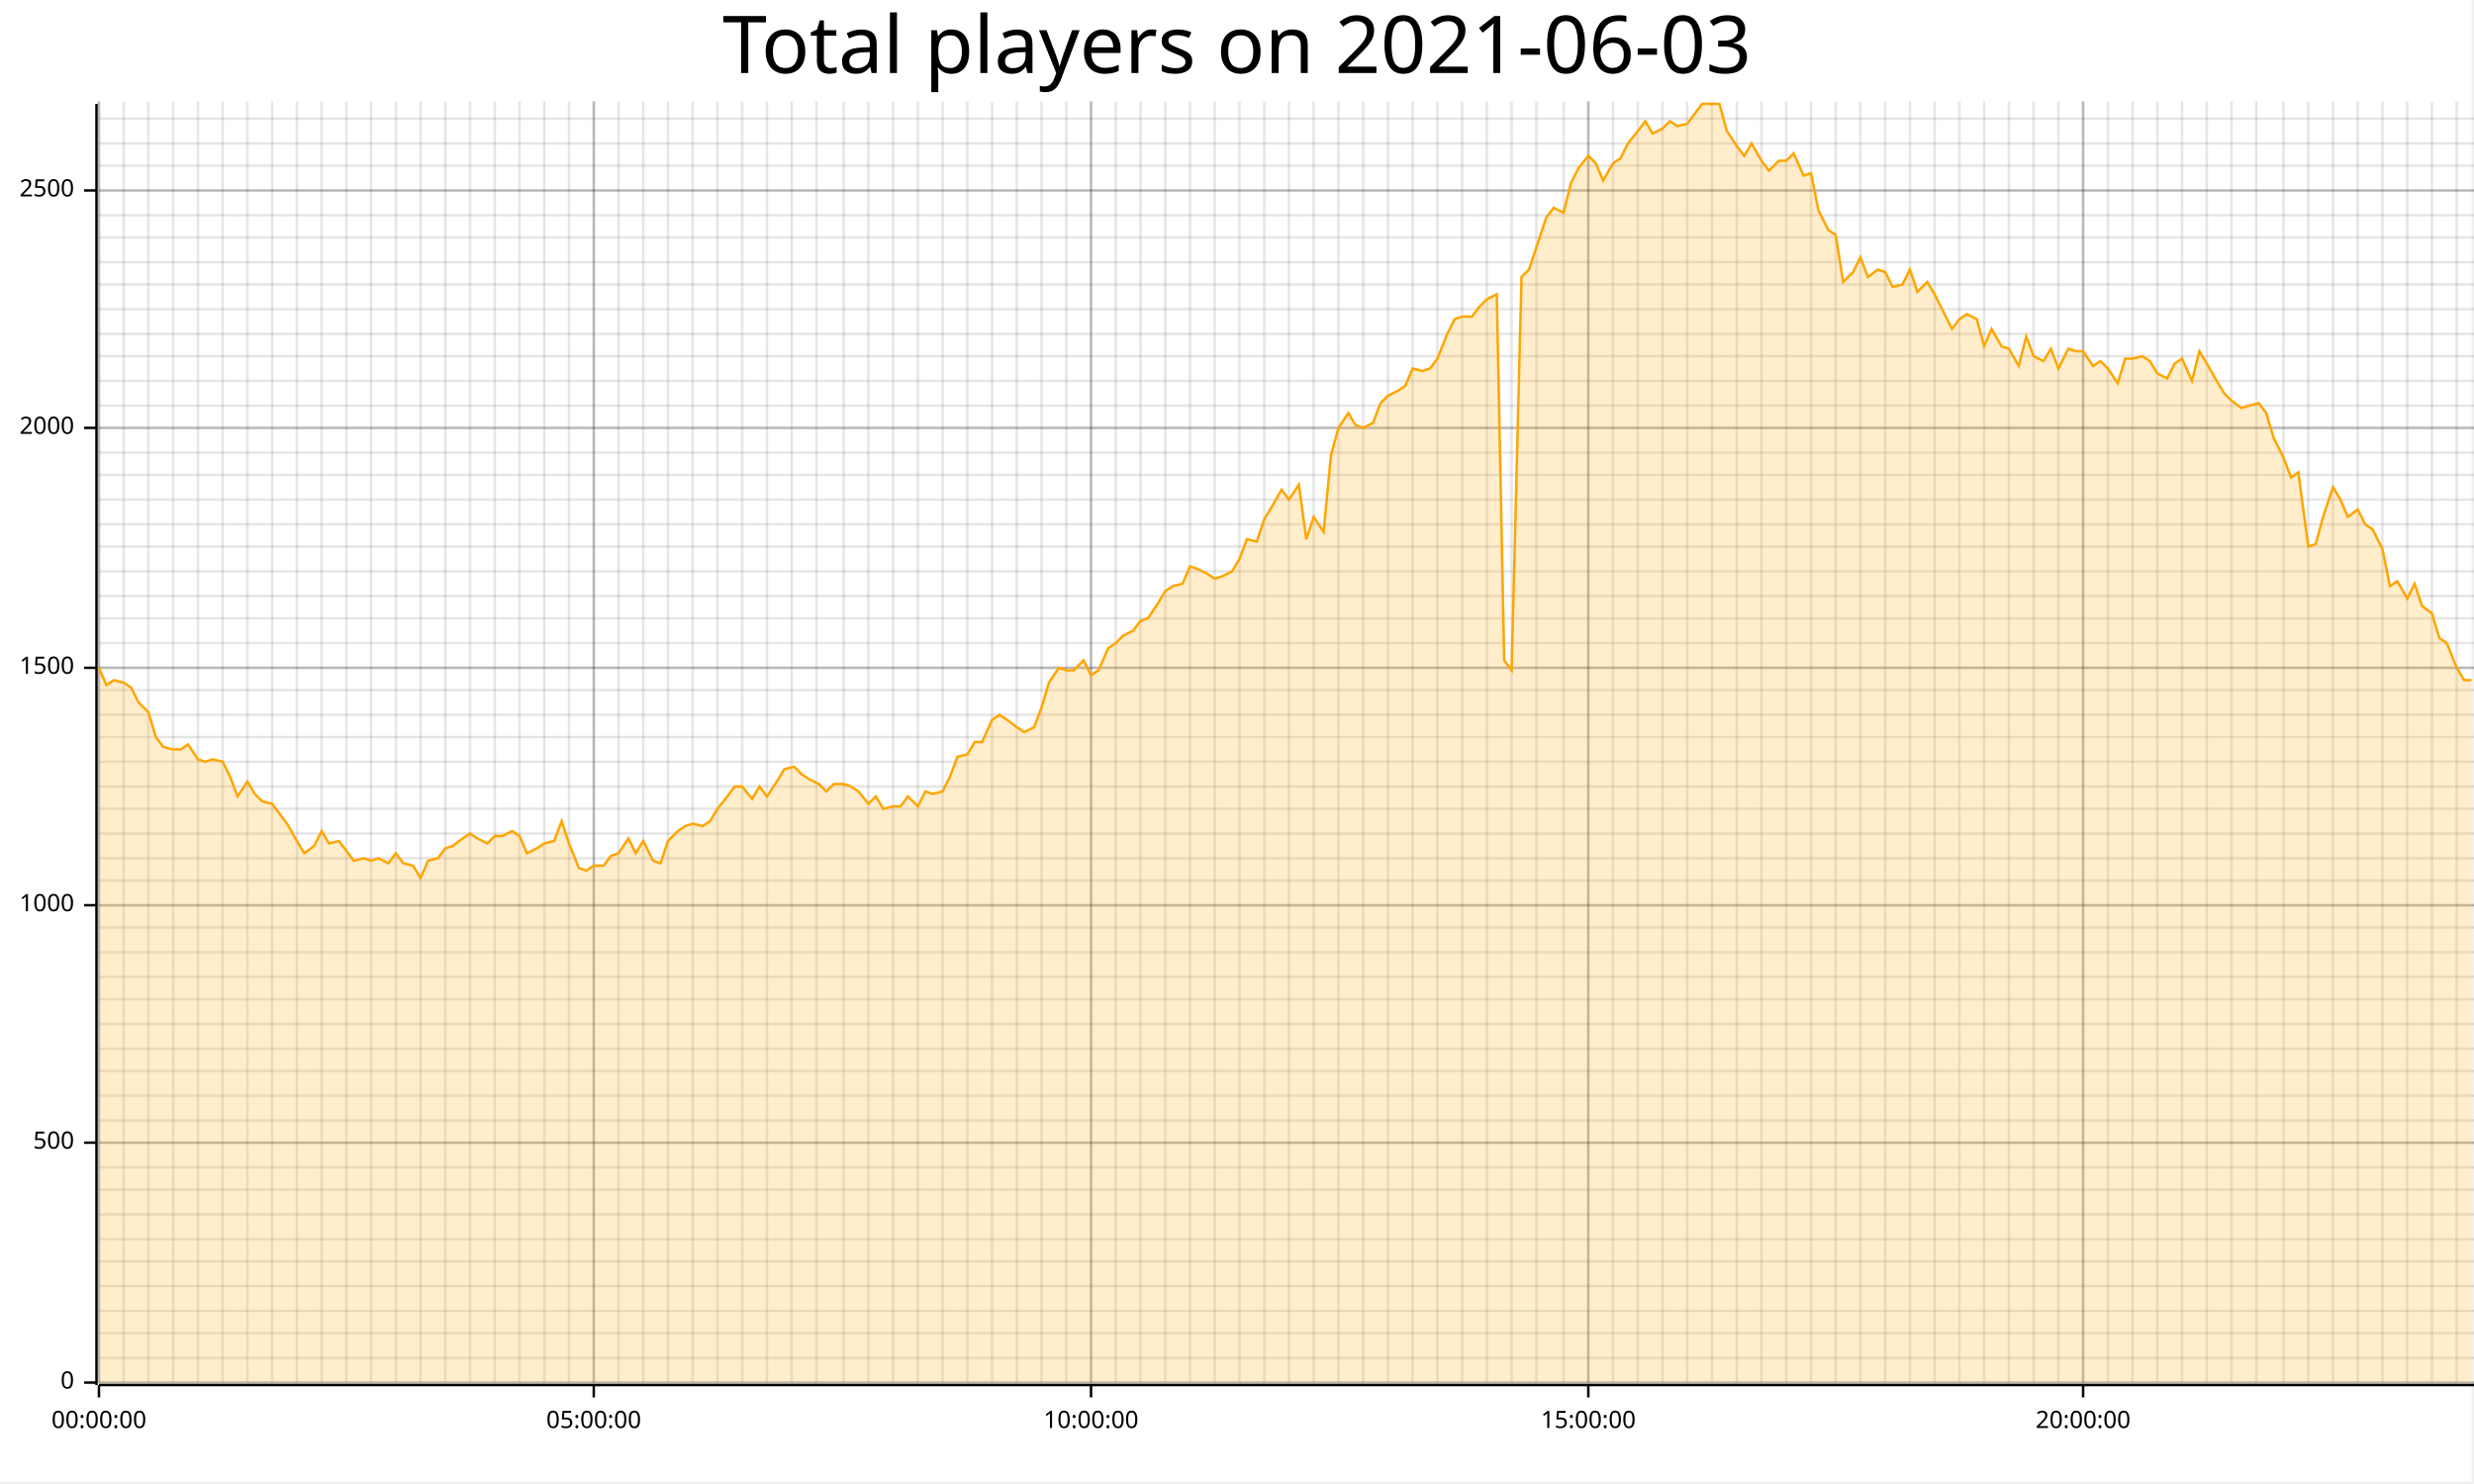
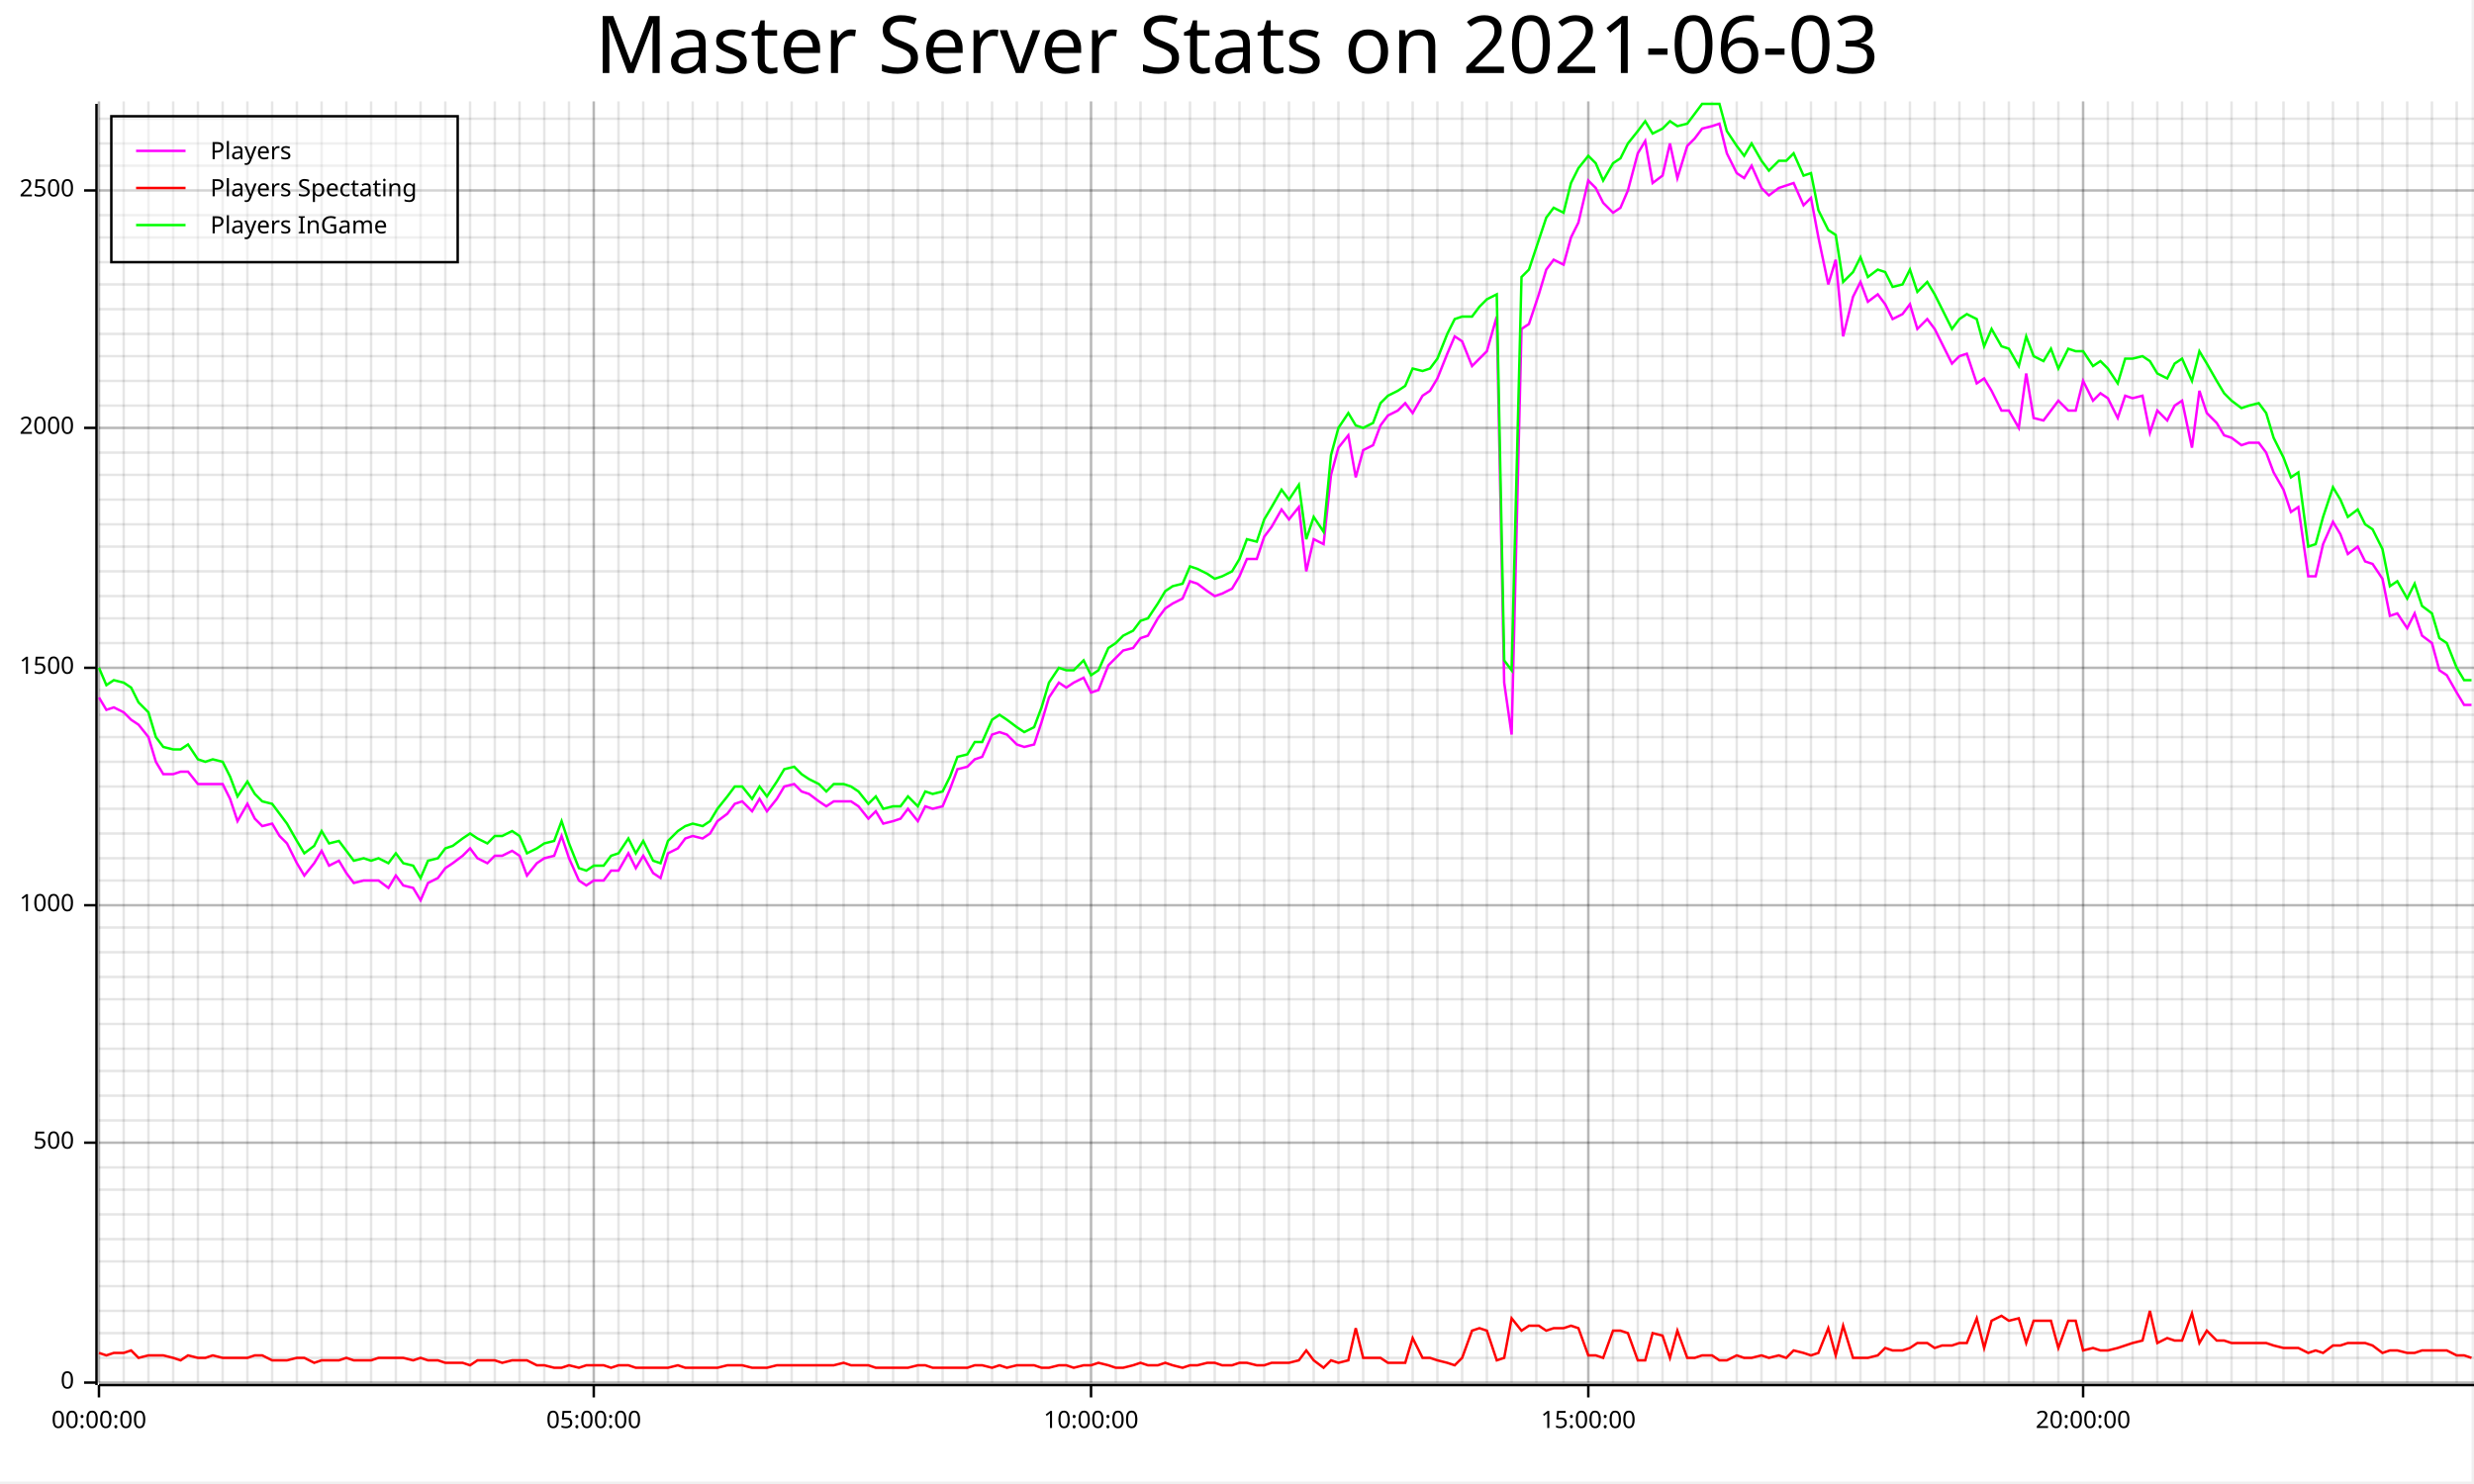
<svg xmlns="http://www.w3.org/2000/svg" width="1000" height="600" viewBox="0 0 1000 600">
  <rect x="0" y="0" width="999" height="599" opacity="1" fill="#FFFFFF" stroke="none" />
  <text x="500" y="5" dy="0.76em" text-anchor="middle" font-family="sans-serif" font-size="32.258" opacity="1" fill="#000000">
- Total players on 2021-06-03
+ Master Server Stats on 2021-06-03
</text>
  <line opacity="0.1" stroke="#000000" stroke-width="1" x1="40" y1="559" x2="40" y2="41" />
  <line opacity="0.1" stroke="#000000" stroke-width="1" x1="50" y1="559" x2="50" y2="41" />
  <line opacity="0.1" stroke="#000000" stroke-width="1" x1="60" y1="559" x2="60" y2="41" />
  <line opacity="0.1" stroke="#000000" stroke-width="1" x1="70" y1="559" x2="70" y2="41" />
  <line opacity="0.1" stroke="#000000" stroke-width="1" x1="80" y1="559" x2="80" y2="41" />
  <line opacity="0.1" stroke="#000000" stroke-width="1" x1="90" y1="559" x2="90" y2="41" />
  <line opacity="0.1" stroke="#000000" stroke-width="1" x1="100" y1="559" x2="100" y2="41" />
  <line opacity="0.1" stroke="#000000" stroke-width="1" x1="110" y1="559" x2="110" y2="41" />
  <line opacity="0.1" stroke="#000000" stroke-width="1" x1="120" y1="559" x2="120" y2="41" />
  <line opacity="0.1" stroke="#000000" stroke-width="1" x1="130" y1="559" x2="130" y2="41" />
  <line opacity="0.1" stroke="#000000" stroke-width="1" x1="140" y1="559" x2="140" y2="41" />
  <line opacity="0.1" stroke="#000000" stroke-width="1" x1="150" y1="559" x2="150" y2="41" />
  <line opacity="0.1" stroke="#000000" stroke-width="1" x1="160" y1="559" x2="160" y2="41" />
  <line opacity="0.1" stroke="#000000" stroke-width="1" x1="170" y1="559" x2="170" y2="41" />
  <line opacity="0.1" stroke="#000000" stroke-width="1" x1="180" y1="559" x2="180" y2="41" />
  <line opacity="0.1" stroke="#000000" stroke-width="1" x1="190" y1="559" x2="190" y2="41" />
  <line opacity="0.1" stroke="#000000" stroke-width="1" x1="200" y1="559" x2="200" y2="41" />
  <line opacity="0.1" stroke="#000000" stroke-width="1" x1="210" y1="559" x2="210" y2="41" />
  <line opacity="0.1" stroke="#000000" stroke-width="1" x1="220" y1="559" x2="220" y2="41" />
  <line opacity="0.1" stroke="#000000" stroke-width="1" x1="230" y1="559" x2="230" y2="41" />
  <line opacity="0.1" stroke="#000000" stroke-width="1" x1="240" y1="559" x2="240" y2="41" />
  <line opacity="0.1" stroke="#000000" stroke-width="1" x1="250" y1="559" x2="250" y2="41" />
  <line opacity="0.1" stroke="#000000" stroke-width="1" x1="260" y1="559" x2="260" y2="41" />
  <line opacity="0.1" stroke="#000000" stroke-width="1" x1="270" y1="559" x2="270" y2="41" />
  <line opacity="0.1" stroke="#000000" stroke-width="1" x1="280" y1="559" x2="280" y2="41" />
  <line opacity="0.1" stroke="#000000" stroke-width="1" x1="290" y1="559" x2="290" y2="41" />
  <line opacity="0.1" stroke="#000000" stroke-width="1" x1="300" y1="559" x2="300" y2="41" />
  <line opacity="0.1" stroke="#000000" stroke-width="1" x1="310" y1="559" x2="310" y2="41" />
  <line opacity="0.1" stroke="#000000" stroke-width="1" x1="320" y1="559" x2="320" y2="41" />
  <line opacity="0.1" stroke="#000000" stroke-width="1" x1="330" y1="559" x2="330" y2="41" />
  <line opacity="0.1" stroke="#000000" stroke-width="1" x1="341" y1="559" x2="341" y2="41" />
  <line opacity="0.1" stroke="#000000" stroke-width="1" x1="351" y1="559" x2="351" y2="41" />
  <line opacity="0.1" stroke="#000000" stroke-width="1" x1="361" y1="559" x2="361" y2="41" />
  <line opacity="0.1" stroke="#000000" stroke-width="1" x1="371" y1="559" x2="371" y2="41" />
  <line opacity="0.1" stroke="#000000" stroke-width="1" x1="381" y1="559" x2="381" y2="41" />
  <line opacity="0.1" stroke="#000000" stroke-width="1" x1="391" y1="559" x2="391" y2="41" />
  <line opacity="0.1" stroke="#000000" stroke-width="1" x1="401" y1="559" x2="401" y2="41" />
  <line opacity="0.1" stroke="#000000" stroke-width="1" x1="411" y1="559" x2="411" y2="41" />
  <line opacity="0.1" stroke="#000000" stroke-width="1" x1="421" y1="559" x2="421" y2="41" />
  <line opacity="0.1" stroke="#000000" stroke-width="1" x1="431" y1="559" x2="431" y2="41" />
  <line opacity="0.1" stroke="#000000" stroke-width="1" x1="441" y1="559" x2="441" y2="41" />
  <line opacity="0.1" stroke="#000000" stroke-width="1" x1="451" y1="559" x2="451" y2="41" />
  <line opacity="0.1" stroke="#000000" stroke-width="1" x1="461" y1="559" x2="461" y2="41" />
  <line opacity="0.1" stroke="#000000" stroke-width="1" x1="471" y1="559" x2="471" y2="41" />
  <line opacity="0.1" stroke="#000000" stroke-width="1" x1="481" y1="559" x2="481" y2="41" />
  <line opacity="0.1" stroke="#000000" stroke-width="1" x1="491" y1="559" x2="491" y2="41" />
  <line opacity="0.1" stroke="#000000" stroke-width="1" x1="501" y1="559" x2="501" y2="41" />
  <line opacity="0.1" stroke="#000000" stroke-width="1" x1="511" y1="559" x2="511" y2="41" />
  <line opacity="0.1" stroke="#000000" stroke-width="1" x1="521" y1="559" x2="521" y2="41" />
  <line opacity="0.1" stroke="#000000" stroke-width="1" x1="531" y1="559" x2="531" y2="41" />
  <line opacity="0.1" stroke="#000000" stroke-width="1" x1="541" y1="559" x2="541" y2="41" />
  <line opacity="0.1" stroke="#000000" stroke-width="1" x1="551" y1="559" x2="551" y2="41" />
  <line opacity="0.1" stroke="#000000" stroke-width="1" x1="561" y1="559" x2="561" y2="41" />
  <line opacity="0.1" stroke="#000000" stroke-width="1" x1="571" y1="559" x2="571" y2="41" />
  <line opacity="0.1" stroke="#000000" stroke-width="1" x1="581" y1="559" x2="581" y2="41" />
  <line opacity="0.1" stroke="#000000" stroke-width="1" x1="591" y1="559" x2="591" y2="41" />
  <line opacity="0.1" stroke="#000000" stroke-width="1" x1="601" y1="559" x2="601" y2="41" />
  <line opacity="0.1" stroke="#000000" stroke-width="1" x1="611" y1="559" x2="611" y2="41" />
  <line opacity="0.1" stroke="#000000" stroke-width="1" x1="621" y1="559" x2="621" y2="41" />
  <line opacity="0.1" stroke="#000000" stroke-width="1" x1="632" y1="559" x2="632" y2="41" />
  <line opacity="0.1" stroke="#000000" stroke-width="1" x1="642" y1="559" x2="642" y2="41" />
  <line opacity="0.1" stroke="#000000" stroke-width="1" x1="652" y1="559" x2="652" y2="41" />
  <line opacity="0.1" stroke="#000000" stroke-width="1" x1="662" y1="559" x2="662" y2="41" />
  <line opacity="0.1" stroke="#000000" stroke-width="1" x1="672" y1="559" x2="672" y2="41" />
  <line opacity="0.1" stroke="#000000" stroke-width="1" x1="682" y1="559" x2="682" y2="41" />
  <line opacity="0.1" stroke="#000000" stroke-width="1" x1="692" y1="559" x2="692" y2="41" />
  <line opacity="0.1" stroke="#000000" stroke-width="1" x1="702" y1="559" x2="702" y2="41" />
  <line opacity="0.1" stroke="#000000" stroke-width="1" x1="712" y1="559" x2="712" y2="41" />
  <line opacity="0.1" stroke="#000000" stroke-width="1" x1="722" y1="559" x2="722" y2="41" />
  <line opacity="0.1" stroke="#000000" stroke-width="1" x1="732" y1="559" x2="732" y2="41" />
  <line opacity="0.1" stroke="#000000" stroke-width="1" x1="742" y1="559" x2="742" y2="41" />
  <line opacity="0.1" stroke="#000000" stroke-width="1" x1="752" y1="559" x2="752" y2="41" />
  <line opacity="0.1" stroke="#000000" stroke-width="1" x1="762" y1="559" x2="762" y2="41" />
  <line opacity="0.1" stroke="#000000" stroke-width="1" x1="772" y1="559" x2="772" y2="41" />
  <line opacity="0.1" stroke="#000000" stroke-width="1" x1="782" y1="559" x2="782" y2="41" />
  <line opacity="0.1" stroke="#000000" stroke-width="1" x1="792" y1="559" x2="792" y2="41" />
  <line opacity="0.1" stroke="#000000" stroke-width="1" x1="802" y1="559" x2="802" y2="41" />
  <line opacity="0.1" stroke="#000000" stroke-width="1" x1="812" y1="559" x2="812" y2="41" />
  <line opacity="0.1" stroke="#000000" stroke-width="1" x1="822" y1="559" x2="822" y2="41" />
  <line opacity="0.1" stroke="#000000" stroke-width="1" x1="832" y1="559" x2="832" y2="41" />
  <line opacity="0.1" stroke="#000000" stroke-width="1" x1="842" y1="559" x2="842" y2="41" />
  <line opacity="0.1" stroke="#000000" stroke-width="1" x1="852" y1="559" x2="852" y2="41" />
  <line opacity="0.1" stroke="#000000" stroke-width="1" x1="862" y1="559" x2="862" y2="41" />
  <line opacity="0.1" stroke="#000000" stroke-width="1" x1="872" y1="559" x2="872" y2="41" />
  <line opacity="0.1" stroke="#000000" stroke-width="1" x1="882" y1="559" x2="882" y2="41" />
  <line opacity="0.1" stroke="#000000" stroke-width="1" x1="892" y1="559" x2="892" y2="41" />
  <line opacity="0.1" stroke="#000000" stroke-width="1" x1="902" y1="559" x2="902" y2="41" />
  <line opacity="0.1" stroke="#000000" stroke-width="1" x1="912" y1="559" x2="912" y2="41" />
  <line opacity="0.1" stroke="#000000" stroke-width="1" x1="923" y1="559" x2="923" y2="41" />
  <line opacity="0.1" stroke="#000000" stroke-width="1" x1="933" y1="559" x2="933" y2="41" />
  <line opacity="0.1" stroke="#000000" stroke-width="1" x1="943" y1="559" x2="943" y2="41" />
  <line opacity="0.1" stroke="#000000" stroke-width="1" x1="953" y1="559" x2="953" y2="41" />
  <line opacity="0.1" stroke="#000000" stroke-width="1" x1="963" y1="559" x2="963" y2="41" />
  <line opacity="0.1" stroke="#000000" stroke-width="1" x1="973" y1="559" x2="973" y2="41" />
  <line opacity="0.1" stroke="#000000" stroke-width="1" x1="983" y1="559" x2="983" y2="41" />
  <line opacity="0.1" stroke="#000000" stroke-width="1" x1="993" y1="559" x2="993" y2="41" />
  <line opacity="0.1" stroke="#000000" stroke-width="1" x1="40" y1="559" x2="1000" y2="559" />
  <line opacity="0.1" stroke="#000000" stroke-width="1" x1="40" y1="549" x2="1000" y2="549" />
  <line opacity="0.1" stroke="#000000" stroke-width="1" x1="40" y1="539" x2="1000" y2="539" />
  <line opacity="0.1" stroke="#000000" stroke-width="1" x1="40" y1="530" x2="1000" y2="530" />
  <line opacity="0.1" stroke="#000000" stroke-width="1" x1="40" y1="520" x2="1000" y2="520" />
  <line opacity="0.1" stroke="#000000" stroke-width="1" x1="40" y1="510" x2="1000" y2="510" />
  <line opacity="0.1" stroke="#000000" stroke-width="1" x1="40" y1="501" x2="1000" y2="501" />
  <line opacity="0.1" stroke="#000000" stroke-width="1" x1="40" y1="491" x2="1000" y2="491" />
  <line opacity="0.1" stroke="#000000" stroke-width="1" x1="40" y1="481" x2="1000" y2="481" />
  <line opacity="0.1" stroke="#000000" stroke-width="1" x1="40" y1="472" x2="1000" y2="472" />
  <line opacity="0.1" stroke="#000000" stroke-width="1" x1="40" y1="462" x2="1000" y2="462" />
  <line opacity="0.1" stroke="#000000" stroke-width="1" x1="40" y1="453" x2="1000" y2="453" />
  <line opacity="0.1" stroke="#000000" stroke-width="1" x1="40" y1="443" x2="1000" y2="443" />
  <line opacity="0.1" stroke="#000000" stroke-width="1" x1="40" y1="433" x2="1000" y2="433" />
  <line opacity="0.1" stroke="#000000" stroke-width="1" x1="40" y1="424" x2="1000" y2="424" />
  <line opacity="0.1" stroke="#000000" stroke-width="1" x1="40" y1="414" x2="1000" y2="414" />
  <line opacity="0.1" stroke="#000000" stroke-width="1" x1="40" y1="404" x2="1000" y2="404" />
  <line opacity="0.1" stroke="#000000" stroke-width="1" x1="40" y1="395" x2="1000" y2="395" />
  <line opacity="0.1" stroke="#000000" stroke-width="1" x1="40" y1="385" x2="1000" y2="385" />
  <line opacity="0.1" stroke="#000000" stroke-width="1" x1="40" y1="375" x2="1000" y2="375" />
  <line opacity="0.1" stroke="#000000" stroke-width="1" x1="40" y1="366" x2="1000" y2="366" />
  <line opacity="0.1" stroke="#000000" stroke-width="1" x1="40" y1="356" x2="1000" y2="356" />
  <line opacity="0.1" stroke="#000000" stroke-width="1" x1="40" y1="347" x2="1000" y2="347" />
  <line opacity="0.1" stroke="#000000" stroke-width="1" x1="40" y1="337" x2="1000" y2="337" />
  <line opacity="0.1" stroke="#000000" stroke-width="1" x1="40" y1="327" x2="1000" y2="327" />
  <line opacity="0.1" stroke="#000000" stroke-width="1" x1="40" y1="318" x2="1000" y2="318" />
  <line opacity="0.1" stroke="#000000" stroke-width="1" x1="40" y1="308" x2="1000" y2="308" />
  <line opacity="0.1" stroke="#000000" stroke-width="1" x1="40" y1="298" x2="1000" y2="298" />
  <line opacity="0.1" stroke="#000000" stroke-width="1" x1="40" y1="289" x2="1000" y2="289" />
  <line opacity="0.1" stroke="#000000" stroke-width="1" x1="40" y1="279" x2="1000" y2="279" />
  <line opacity="0.1" stroke="#000000" stroke-width="1" x1="40" y1="270" x2="1000" y2="270" />
  <line opacity="0.1" stroke="#000000" stroke-width="1" x1="40" y1="260" x2="1000" y2="260" />
  <line opacity="0.1" stroke="#000000" stroke-width="1" x1="40" y1="250" x2="1000" y2="250" />
  <line opacity="0.1" stroke="#000000" stroke-width="1" x1="40" y1="241" x2="1000" y2="241" />
  <line opacity="0.1" stroke="#000000" stroke-width="1" x1="40" y1="231" x2="1000" y2="231" />
  <line opacity="0.1" stroke="#000000" stroke-width="1" x1="40" y1="221" x2="1000" y2="221" />
  <line opacity="0.1" stroke="#000000" stroke-width="1" x1="40" y1="212" x2="1000" y2="212" />
  <line opacity="0.1" stroke="#000000" stroke-width="1" x1="40" y1="202" x2="1000" y2="202" />
  <line opacity="0.1" stroke="#000000" stroke-width="1" x1="40" y1="192" x2="1000" y2="192" />
  <line opacity="0.1" stroke="#000000" stroke-width="1" x1="40" y1="183" x2="1000" y2="183" />
  <line opacity="0.1" stroke="#000000" stroke-width="1" x1="40" y1="173" x2="1000" y2="173" />
  <line opacity="0.1" stroke="#000000" stroke-width="1" x1="40" y1="164" x2="1000" y2="164" />
  <line opacity="0.1" stroke="#000000" stroke-width="1" x1="40" y1="154" x2="1000" y2="154" />
  <line opacity="0.1" stroke="#000000" stroke-width="1" x1="40" y1="144" x2="1000" y2="144" />
  <line opacity="0.1" stroke="#000000" stroke-width="1" x1="40" y1="135" x2="1000" y2="135" />
  <line opacity="0.1" stroke="#000000" stroke-width="1" x1="40" y1="125" x2="1000" y2="125" />
  <line opacity="0.1" stroke="#000000" stroke-width="1" x1="40" y1="115" x2="1000" y2="115" />
  <line opacity="0.1" stroke="#000000" stroke-width="1" x1="40" y1="106" x2="1000" y2="106" />
  <line opacity="0.1" stroke="#000000" stroke-width="1" x1="40" y1="96" x2="1000" y2="96" />
  <line opacity="0.1" stroke="#000000" stroke-width="1" x1="40" y1="87" x2="1000" y2="87" />
  <line opacity="0.1" stroke="#000000" stroke-width="1" x1="40" y1="77" x2="1000" y2="77" />
  <line opacity="0.1" stroke="#000000" stroke-width="1" x1="40" y1="67" x2="1000" y2="67" />
  <line opacity="0.1" stroke="#000000" stroke-width="1" x1="40" y1="58" x2="1000" y2="58" />
  <line opacity="0.1" stroke="#000000" stroke-width="1" x1="40" y1="48" x2="1000" y2="48" />
  <line opacity="0.2" stroke="#000000" stroke-width="1" x1="40" y1="559" x2="40" y2="41" />
  <line opacity="0.2" stroke="#000000" stroke-width="1" x1="240" y1="559" x2="240" y2="41" />
  <line opacity="0.2" stroke="#000000" stroke-width="1" x1="441" y1="559" x2="441" y2="41" />
  <line opacity="0.2" stroke="#000000" stroke-width="1" x1="642" y1="559" x2="642" y2="41" />
  <line opacity="0.2" stroke="#000000" stroke-width="1" x1="842" y1="559" x2="842" y2="41" />
  <line opacity="0.2" stroke="#000000" stroke-width="1" x1="40" y1="559" x2="1000" y2="559" />
  <line opacity="0.2" stroke="#000000" stroke-width="1" x1="40" y1="462" x2="1000" y2="462" />
  <line opacity="0.2" stroke="#000000" stroke-width="1" x1="40" y1="366" x2="1000" y2="366" />
  <line opacity="0.2" stroke="#000000" stroke-width="1" x1="40" y1="270" x2="1000" y2="270" />
  <line opacity="0.2" stroke="#000000" stroke-width="1" x1="40" y1="173" x2="1000" y2="173" />
  <line opacity="0.2" stroke="#000000" stroke-width="1" x1="40" y1="77" x2="1000" y2="77" />
  <polyline fill="none" opacity="1" stroke="#000000" stroke-width="1" points="39,42 39,560 " />
  <text x="30" y="559" dy="0.5ex" text-anchor="end" font-family="sans-serif" font-size="9.677" opacity="1" fill="#000000">
0
</text>
  <polyline fill="none" opacity="1" stroke="#000000" stroke-width="1" points="34,559 39,559 " />
  <text x="30" y="462" dy="0.5ex" text-anchor="end" font-family="sans-serif" font-size="9.677" opacity="1" fill="#000000">
500
</text>
  <polyline fill="none" opacity="1" stroke="#000000" stroke-width="1" points="34,462 39,462 " />
  <text x="30" y="366" dy="0.5ex" text-anchor="end" font-family="sans-serif" font-size="9.677" opacity="1" fill="#000000">
1000
</text>
  <polyline fill="none" opacity="1" stroke="#000000" stroke-width="1" points="34,366 39,366 " />
  <text x="30" y="270" dy="0.5ex" text-anchor="end" font-family="sans-serif" font-size="9.677" opacity="1" fill="#000000">
1500
</text>
  <polyline fill="none" opacity="1" stroke="#000000" stroke-width="1" points="34,270 39,270 " />
  <text x="30" y="173" dy="0.5ex" text-anchor="end" font-family="sans-serif" font-size="9.677" opacity="1" fill="#000000">
2000
</text>
  <polyline fill="none" opacity="1" stroke="#000000" stroke-width="1" points="34,173 39,173 " />
  <text x="30" y="77" dy="0.5ex" text-anchor="end" font-family="sans-serif" font-size="9.677" opacity="1" fill="#000000">
2500
</text>
  <polyline fill="none" opacity="1" stroke="#000000" stroke-width="1" points="34,77 39,77 " />
  <polyline fill="none" opacity="1" stroke="#000000" stroke-width="1" points="40,560 1000,560 " />
  <text x="40" y="570" dy="0.76em" text-anchor="middle" font-family="sans-serif" font-size="9.677" opacity="1" fill="#000000">
00:00:00
</text>
  <polyline fill="none" opacity="1" stroke="#000000" stroke-width="1" points="40,560 40,565 " />
  <text x="240" y="570" dy="0.76em" text-anchor="middle" font-family="sans-serif" font-size="9.677" opacity="1" fill="#000000">
05:00:00
</text>
  <polyline fill="none" opacity="1" stroke="#000000" stroke-width="1" points="240,560 240,565 " />
  <text x="441" y="570" dy="0.76em" text-anchor="middle" font-family="sans-serif" font-size="9.677" opacity="1" fill="#000000">
10:00:00
</text>
  <polyline fill="none" opacity="1" stroke="#000000" stroke-width="1" points="441,560 441,565 " />
  <text x="642" y="570" dy="0.76em" text-anchor="middle" font-family="sans-serif" font-size="9.677" opacity="1" fill="#000000">
15:00:00
</text>
  <polyline fill="none" opacity="1" stroke="#000000" stroke-width="1" points="642,560 642,565 " />
  <text x="842" y="570" dy="0.76em" text-anchor="middle" font-family="sans-serif" font-size="9.677" opacity="1" fill="#000000">
20:00:00
</text>
  <polyline fill="none" opacity="1" stroke="#000000" stroke-width="1" points="842,560 842,565 " />
-   <polygon opacity="0.2" fill="#FFA500" points="40,270 43,277 46,275 50,276 53,278 56,284 60,288 63,298 66,302 70,303 73,303 76,301 80,307 83,308 86,307 90,308 93,314 96,322 100,316 103,321 106,324 110,325 113,329 116,333 120,340 123,345 127,342 130,336 133,341 137,340 140,344 143,348 147,347 150,348 153,347 157,349 160,345 163,349 167,350 170,355 173,348 177,347 180,343 183,342 187,339 190,337 193,339 197,341 200,338 203,338 207,336 210,338 213,345 217,343 220,341 224,340 227,332 230,341 234,351 237,352 240,350 244,350 247,346 250,345 254,339 257,345 260,340 264,348 267,349 270,340 274,336 277,334 280,333 284,334 287,332 290,327 294,322 297,318 300,318 304,323 307,318 310,322 314,316 317,311 321,310 324,313 327,315 331,317 334,320 337,317 341,317 344,318 347,320 351,325 354,322 357,327 361,326 364,326 367,322 371,326 374,320 377,321 381,320 384,314 387,306 391,305 394,300 397,300 401,291 404,289 407,291 411,294 414,296 418,294 421,286 424,276 428,270 431,271 434,271 438,267 441,273 444,271 448,262 451,260 454,257 458,255 461,251 464,250 468,244 471,239 474,237 478,236 481,229 484,230 488,232 491,234 494,233 498,231 501,226 504,218 508,219 511,210 514,205 518,198 521,202 525,196 528,218 531,209 535,215 538,184 541,173 545,167 548,172 551,173 555,171 558,163 561,160 565,158 568,156 571,149 575,150 578,149 581,145 585,135 588,129 591,128 595,128 598,124 601,121 605,119 608,267 611,271 615,112 618,109 622,97 625,88 628,84 632,86 635,74 638,68 642,63 645,66 648,73 652,66 655,64 658,58 662,53 665,49 668,54 672,52 675,49 678,51 682,50 685,46 688,42 692,42 695,42 698,53 702,59 705,63 708,58 712,65 715,69 719,65 722,65 725,62 729,71 732,70 735,85 739,93 742,95 745,114 749,110 752,104 755,112 759,109 762,110 765,116 769,115 772,109 775,118 779,114 782,119 785,125 789,133 792,129 795,127 799,129 802,140 805,133 809,140 812,141 816,148 819,136 822,144 826,146 829,141 832,149 836,141 839,142 842,142 846,148 849,146 852,149 856,155 859,145 862,145 866,144 869,146 872,151 876,153 879,147 882,145 886,154 889,142 892,147 896,154 899,159 902,162 906,165 909,164 913,163 916,167 919,177 923,185 926,193 929,191 933,221 936,220 939,209 943,197 946,202 949,209 953,206 956,212 959,214 963,222 966,237 969,235 973,242 976,236 979,245 983,248 986,258 989,260 993,270 996,275 999,275 999,559 40,559 " />
-   <polyline fill="none" opacity="1" stroke="#FFA500" stroke-width="1" points="40,270 43,277 46,275 50,276 53,278 56,284 60,288 63,298 66,302 70,303 73,303 76,301 80,307 83,308 86,307 90,308 93,314 96,322 100,316 103,321 106,324 110,325 113,329 116,333 120,340 123,345 127,342 130,336 133,341 137,340 140,344 143,348 147,347 150,348 153,347 157,349 160,345 163,349 167,350 170,355 173,348 177,347 180,343 183,342 187,339 190,337 193,339 197,341 200,338 203,338 207,336 210,338 213,345 217,343 220,341 224,340 227,332 230,341 234,351 237,352 240,350 244,350 247,346 250,345 254,339 257,345 260,340 264,348 267,349 270,340 274,336 277,334 280,333 284,334 287,332 290,327 294,322 297,318 300,318 304,323 307,318 310,322 314,316 317,311 321,310 324,313 327,315 331,317 334,320 337,317 341,317 344,318 347,320 351,325 354,322 357,327 361,326 364,326 367,322 371,326 374,320 377,321 381,320 384,314 387,306 391,305 394,300 397,300 401,291 404,289 407,291 411,294 414,296 418,294 421,286 424,276 428,270 431,271 434,271 438,267 441,273 444,271 448,262 451,260 454,257 458,255 461,251 464,250 468,244 471,239 474,237 478,236 481,229 484,230 488,232 491,234 494,233 498,231 501,226 504,218 508,219 511,210 514,205 518,198 521,202 525,196 528,218 531,209 535,215 538,184 541,173 545,167 548,172 551,173 555,171 558,163 561,160 565,158 568,156 571,149 575,150 578,149 581,145 585,135 588,129 591,128 595,128 598,124 601,121 605,119 608,267 611,271 615,112 618,109 622,97 625,88 628,84 632,86 635,74 638,68 642,63 645,66 648,73 652,66 655,64 658,58 662,53 665,49 668,54 672,52 675,49 678,51 682,50 685,46 688,42 692,42 695,42 698,53 702,59 705,63 708,58 712,65 715,69 719,65 722,65 725,62 729,71 732,70 735,85 739,93 742,95 745,114 749,110 752,104 755,112 759,109 762,110 765,116 769,115 772,109 775,118 779,114 782,119 785,125 789,133 792,129 795,127 799,129 802,140 805,133 809,140 812,141 816,148 819,136 822,144 826,146 829,141 832,149 836,141 839,142 842,142 846,148 849,146 852,149 856,155 859,145 862,145 866,144 869,146 872,151 876,153 879,147 882,145 886,154 889,142 892,147 896,154 899,159 902,162 906,165 909,164 913,163 916,167 919,177 923,185 926,193 929,191 933,221 936,220 939,209 943,197 946,202 949,209 953,206 956,212 959,214 963,222 966,237 969,235 973,242 976,236 979,245 983,248 986,258 989,260 993,270 996,275 999,275 " />
+   <polyline fill="none" opacity="1" stroke="#FF00FF" stroke-width="1" points="40,282 43,287 46,286 50,288 53,291 56,293 60,298 63,308 66,313 70,313 73,312 76,312 80,317 83,317 86,317 90,317 93,323 96,332 100,325 103,331 106,334 110,333 113,338 116,341 120,349 123,354 127,349 130,344 133,350 137,348 140,353 143,357 147,356 150,356 153,356 157,359 160,354 163,358 167,359 170,364 173,357 177,355 180,351 183,349 187,346 190,343 193,347 197,349 200,346 203,346 207,344 210,346 213,354 217,349 220,347 224,346 227,338 230,347 234,356 237,358 240,356 244,356 247,352 250,352 254,345 257,351 260,346 264,353 267,355 270,345 274,343 277,339 280,338 284,339 287,337 290,332 294,329 297,325 300,324 304,328 307,323 310,328 314,323 317,318 321,317 324,320 327,321 331,324 334,326 337,324 341,324 344,324 347,326 351,331 354,328 357,333 361,332 364,331 367,327 371,332 374,326 377,327 381,326 384,319 387,311 391,310 394,307 397,306 401,297 404,296 407,297 411,301 414,302 418,301 421,292 424,282 428,276 431,278 434,276 438,274 441,280 444,279 448,269 451,266 454,263 458,262 461,258 464,257 468,250 471,246 474,244 478,242 481,235 484,236 488,239 491,241 494,240 498,238 501,233 504,226 508,226 511,217 514,213 518,206 521,210 525,205 528,231 531,218 535,220 538,192 541,181 545,176 548,193 551,182 555,180 558,172 561,168 565,166 568,163 571,167 575,160 578,158 581,153 585,143 588,136 591,138 595,148 598,145 601,142 605,128 608,276 611,297 615,133 618,131 622,119 625,109 628,105 632,107 635,96 638,90 642,73 645,76 648,82 652,86 655,84 658,77 662,62 665,57 668,74 672,71 675,58 678,72 682,59 685,56 688,52 692,51 695,50 698,62 702,70 705,72 708,67 712,76 715,79 719,76 722,75 725,74 729,83 732,80 735,96 739,115 742,105 745,136 749,120 752,114 755,122 759,119 762,123 765,129 769,127 772,123 775,133 779,129 782,133 785,139 789,147 792,144 795,143 799,155 802,153 805,158 809,166 812,166 816,173 819,151 822,169 826,170 829,166 832,162 836,166 839,166 842,154 846,162 849,159 852,161 856,169 859,160 862,161 866,160 869,175 872,166 876,170 879,164 882,162 886,181 889,158 892,167 896,171 899,176 902,177 906,180 909,179 913,179 916,183 919,191 923,198 926,207 929,205 933,233 936,233 939,220 943,211 946,216 949,224 953,221 956,227 959,228 963,234 966,249 969,248 973,254 976,248 979,257 983,260 986,271 989,273 993,280 996,285 999,285 " />
+   <polyline fill="none" opacity="1" stroke="#FF0000" stroke-width="1" points="40,547 43,548 46,547 50,547 53,546 56,549 60,548 63,548 66,548 70,549 73,550 76,548 80,549 83,549 86,548 90,549 93,549 96,549 100,549 103,548 106,548 110,550 113,550 116,550 120,549 123,549 127,551 130,550 133,550 137,550 140,549 143,550 147,550 150,550 153,549 157,549 160,549 163,549 167,550 170,549 173,550 177,550 180,551 183,551 187,551 190,552 193,550 197,550 200,550 203,551 207,550 210,550 213,550 217,552 220,552 224,553 227,553 230,552 234,553 237,552 240,552 244,552 247,553 250,552 254,552 257,553 260,553 264,553 267,553 270,553 274,552 277,553 280,553 284,553 287,553 290,553 294,552 297,552 300,552 304,553 307,553 310,553 314,552 317,552 321,552 324,552 327,552 331,552 334,552 337,552 341,551 344,552 347,552 351,552 354,553 357,553 361,553 364,553 367,553 371,552 374,552 377,553 381,553 384,553 387,553 391,553 394,552 397,552 401,553 404,552 407,553 411,552 414,552 418,552 421,553 424,553 428,552 431,552 434,553 438,552 441,552 444,551 448,552 451,553 454,553 458,552 461,551 464,552 468,552 471,551 474,552 478,553 481,552 484,552 488,551 491,551 494,552 498,552 501,551 504,551 508,552 511,552 514,551 518,551 521,551 525,550 528,546 531,550 535,553 538,550 541,551 545,550 548,537 551,549 555,549 558,549 561,551 565,551 568,551 571,541 575,549 578,549 581,550 585,551 588,552 591,549 595,538 598,537 601,538 605,550 608,549 611,533 615,538 618,536 622,536 625,538 628,537 632,537 635,536 638,537 642,548 645,548 648,549 652,538 655,538 658,539 662,550 665,550 668,539 672,540 675,549 678,538 682,549 685,549 688,548 692,548 695,550 698,550 702,548 705,549 708,549 712,548 715,549 719,548 722,549 725,546 729,547 732,548 735,547 739,537 742,548 745,536 749,549 752,549 755,549 759,548 762,545 765,546 769,546 772,545 775,543 779,543 782,545 785,544 789,544 792,543 795,543 799,533 802,545 805,534 809,532 812,534 816,533 819,543 822,534 826,534 829,534 832,545 836,534 839,534 842,546 846,545 849,546 852,546 856,545 859,544 862,543 866,542 869,530 872,543 876,541 879,542 882,542 886,531 889,543 892,538 896,542 899,542 902,543 906,543 909,543 913,543 916,543 919,544 923,545 926,545 929,545 933,547 936,546 939,547 943,544 946,544 949,543 953,543 956,543 959,544 963,547 966,546 969,546 973,547 976,547 979,546 983,546 986,546 989,546 993,548 996,548 999,549 " />
+   <polyline fill="none" opacity="1" stroke="#00FF00" stroke-width="1" points="40,270 43,277 46,275 50,276 53,278 56,284 60,288 63,298 66,302 70,303 73,303 76,301 80,307 83,308 86,307 90,308 93,314 96,322 100,316 103,321 106,324 110,325 113,329 116,333 120,340 123,345 127,342 130,336 133,341 137,340 140,344 143,348 147,347 150,348 153,347 157,349 160,345 163,349 167,350 170,355 173,348 177,347 180,343 183,342 187,339 190,337 193,339 197,341 200,338 203,338 207,336 210,338 213,345 217,343 220,341 224,340 227,332 230,341 234,351 237,352 240,350 244,350 247,346 250,345 254,339 257,345 260,340 264,348 267,349 270,340 274,336 277,334 280,333 284,334 287,332 290,327 294,322 297,318 300,318 304,323 307,318 310,322 314,316 317,311 321,310 324,313 327,315 331,317 334,320 337,317 341,317 344,318 347,320 351,325 354,322 357,327 361,326 364,326 367,322 371,326 374,320 377,321 381,320 384,314 387,306 391,305 394,300 397,300 401,291 404,289 407,291 411,294 414,296 418,294 421,286 424,276 428,270 431,271 434,271 438,267 441,273 444,271 448,262 451,260 454,257 458,255 461,251 464,250 468,244 471,239 474,237 478,236 481,229 484,230 488,232 491,234 494,233 498,231 501,226 504,218 508,219 511,210 514,205 518,198 521,202 525,196 528,218 531,209 535,215 538,184 541,173 545,167 548,172 551,173 555,171 558,163 561,160 565,158 568,156 571,149 575,150 578,149 581,145 585,135 588,129 591,128 595,128 598,124 601,121 605,119 608,267 611,271 615,112 618,109 622,97 625,88 628,84 632,86 635,74 638,68 642,63 645,66 648,73 652,66 655,64 658,58 662,53 665,49 668,54 672,52 675,49 678,51 682,50 685,46 688,42 692,42 695,42 698,53 702,59 705,63 708,58 712,65 715,69 719,65 722,65 725,62 729,71 732,70 735,85 739,93 742,95 745,114 749,110 752,104 755,112 759,109 762,110 765,116 769,115 772,109 775,118 779,114 782,119 785,125 789,133 792,129 795,127 799,129 802,140 805,133 809,140 812,141 816,148 819,136 822,144 826,146 829,141 832,149 836,141 839,142 842,142 846,148 849,146 852,149 856,155 859,145 862,145 866,144 869,146 872,151 876,153 879,147 882,145 886,154 889,142 892,147 896,154 899,159 902,162 906,165 909,164 913,163 916,167 919,177 923,185 926,193 929,191 933,221 936,220 939,209 943,197 946,202 949,209 953,206 956,212 959,214 963,222 966,237 969,235 973,242 976,236 979,245 983,248 986,258 989,260 993,270 996,275 999,275 " />
+   <rect x="45" y="47" width="140" height="59" opacity="0.4" fill="#FFFFFF" stroke="none" />
+   <rect x="45" y="47" width="140" height="59" opacity="1" fill="none" stroke="#000000" />
+   <text x="85" y="57" dy="0.76em" text-anchor="start" font-family="sans-serif" font-size="9.677" opacity="1" fill="#000000">
+ Players
+ </text>
+   <text x="85" y="72" dy="0.76em" text-anchor="start" font-family="sans-serif" font-size="9.677" opacity="1" fill="#000000">
+ Players Spectating
+ </text>
+   <text x="85" y="87" dy="0.76em" text-anchor="start" font-family="sans-serif" font-size="9.677" opacity="1" fill="#000000">
+ Players InGame
+ </text>
+   <polyline fill="none" opacity="1" stroke="#FF00FF" stroke-width="1" points="55,61 75,61 " />
+   <polyline fill="none" opacity="1" stroke="#FF0000" stroke-width="1" points="55,76 75,76 " />
+   <polyline fill="none" opacity="1" stroke="#00FF00" stroke-width="1" points="55,91 75,91 " />
</svg>
